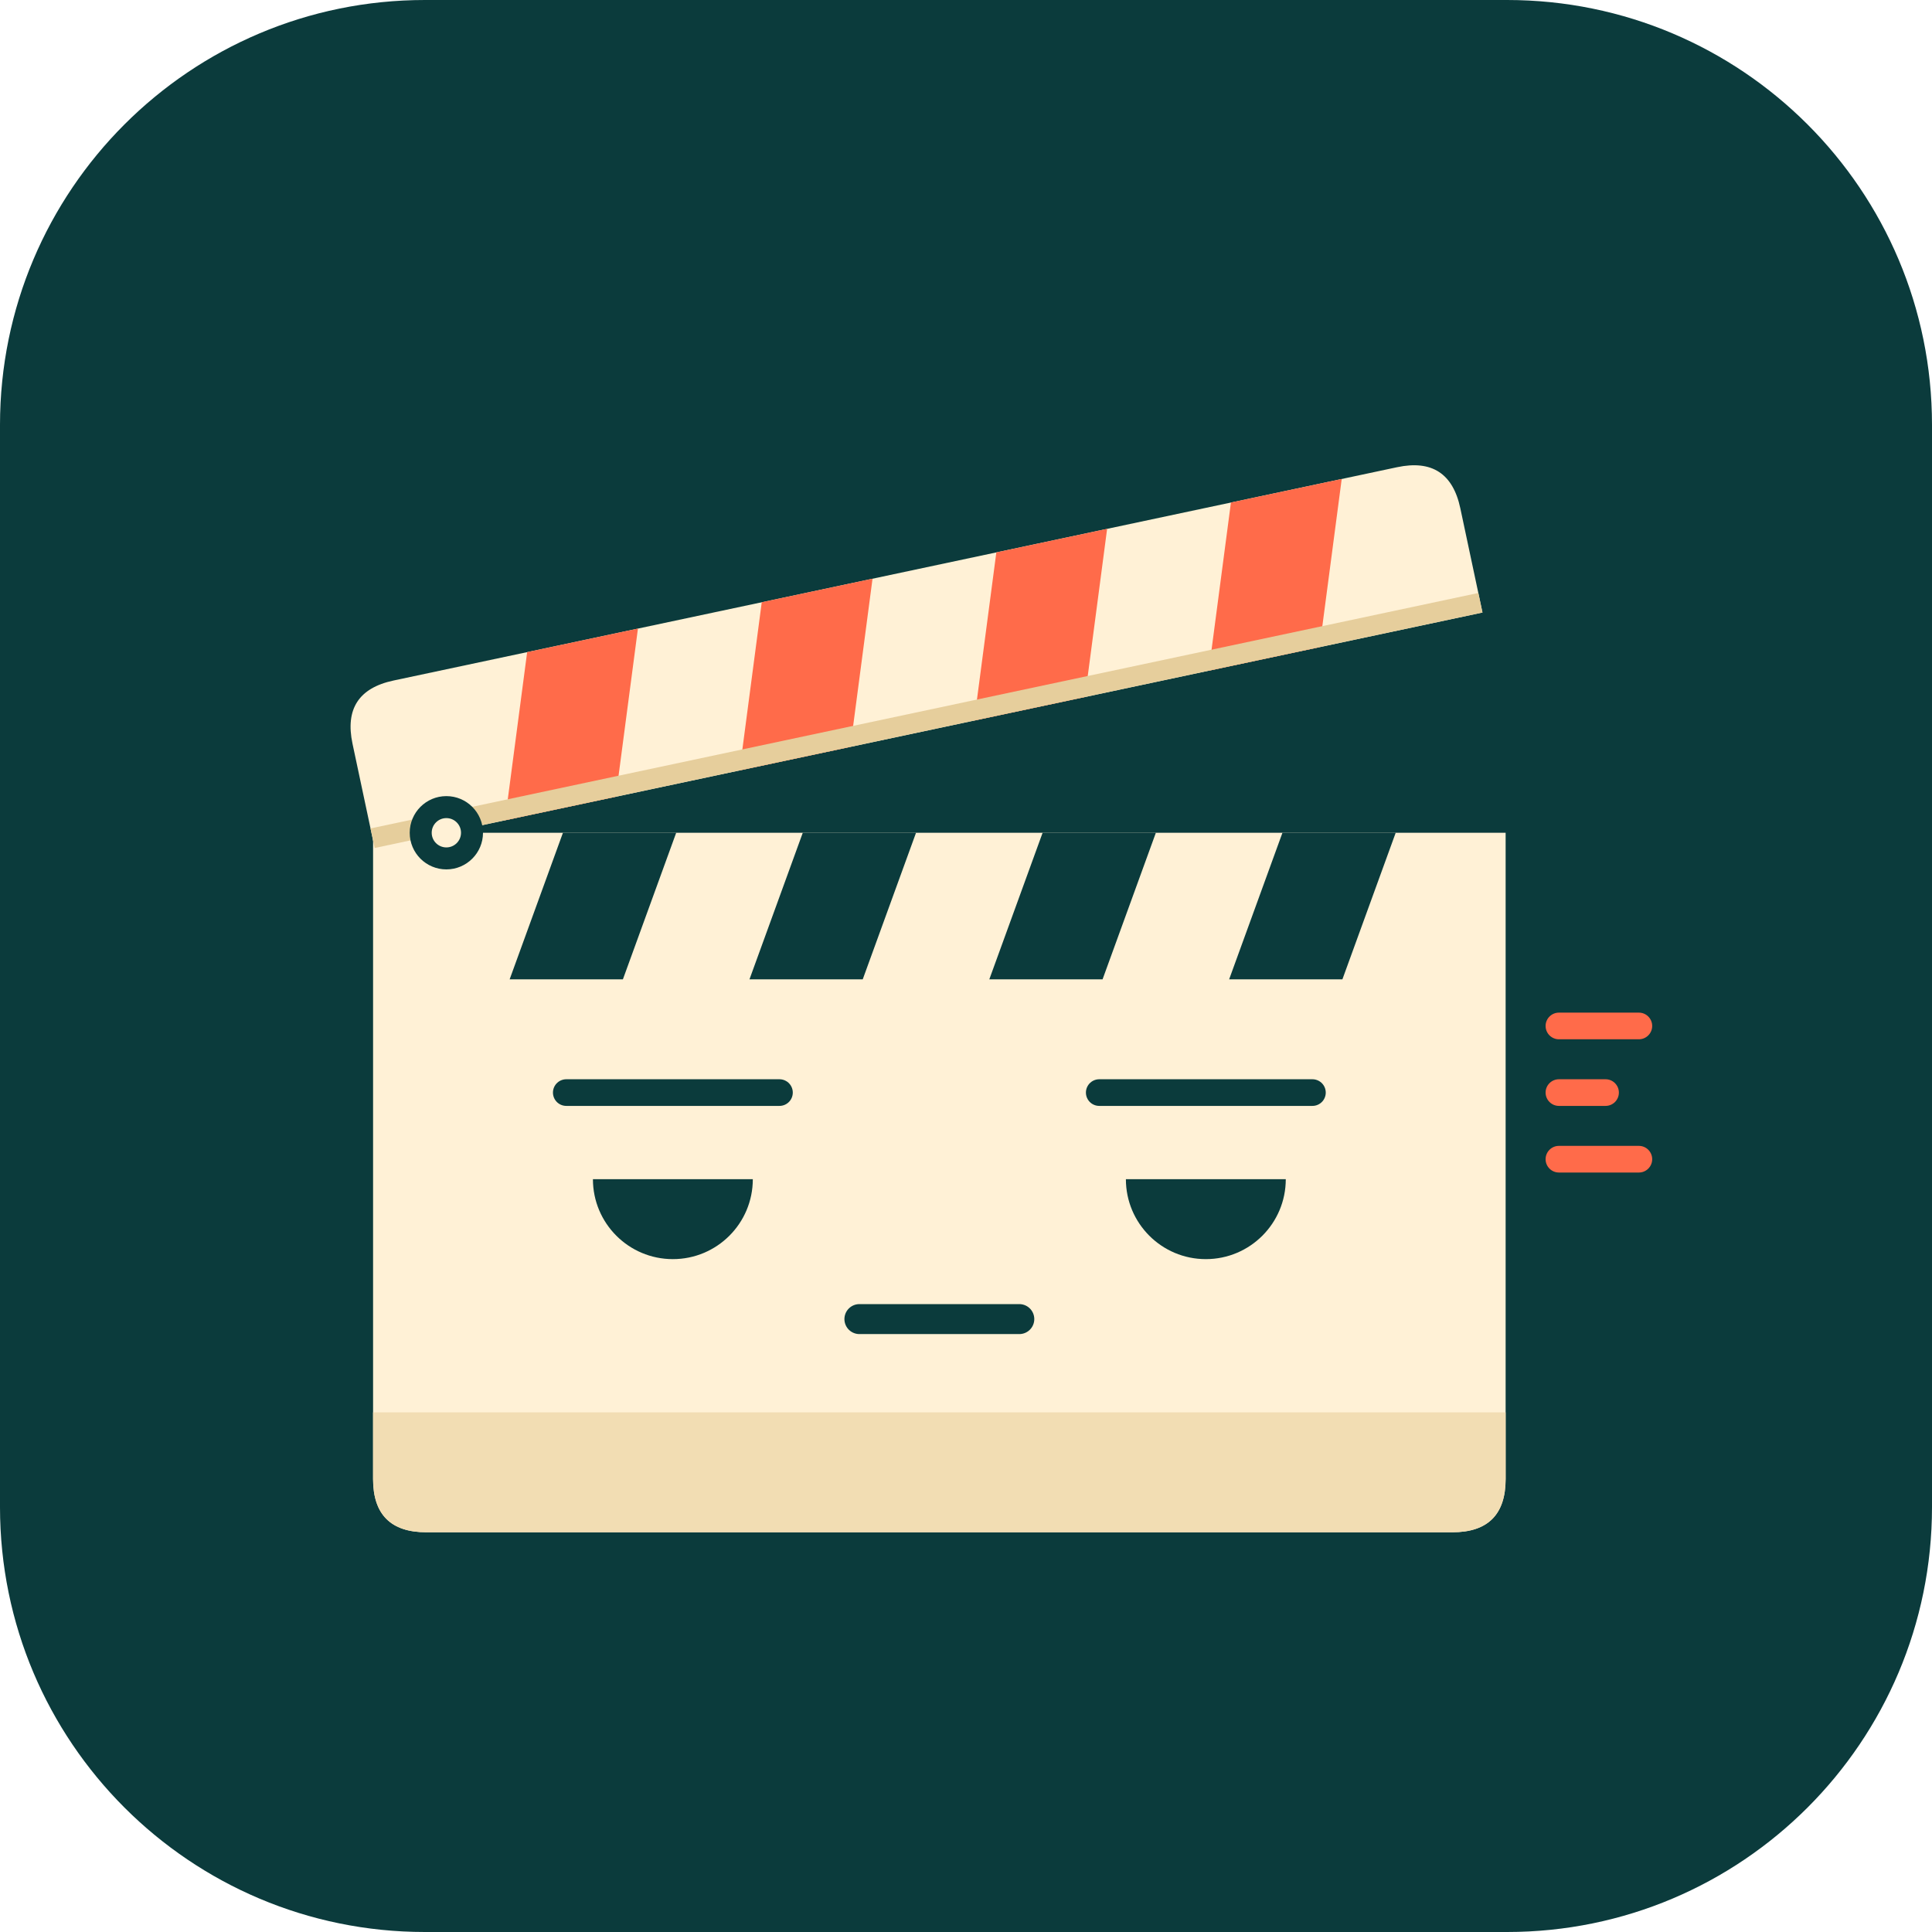
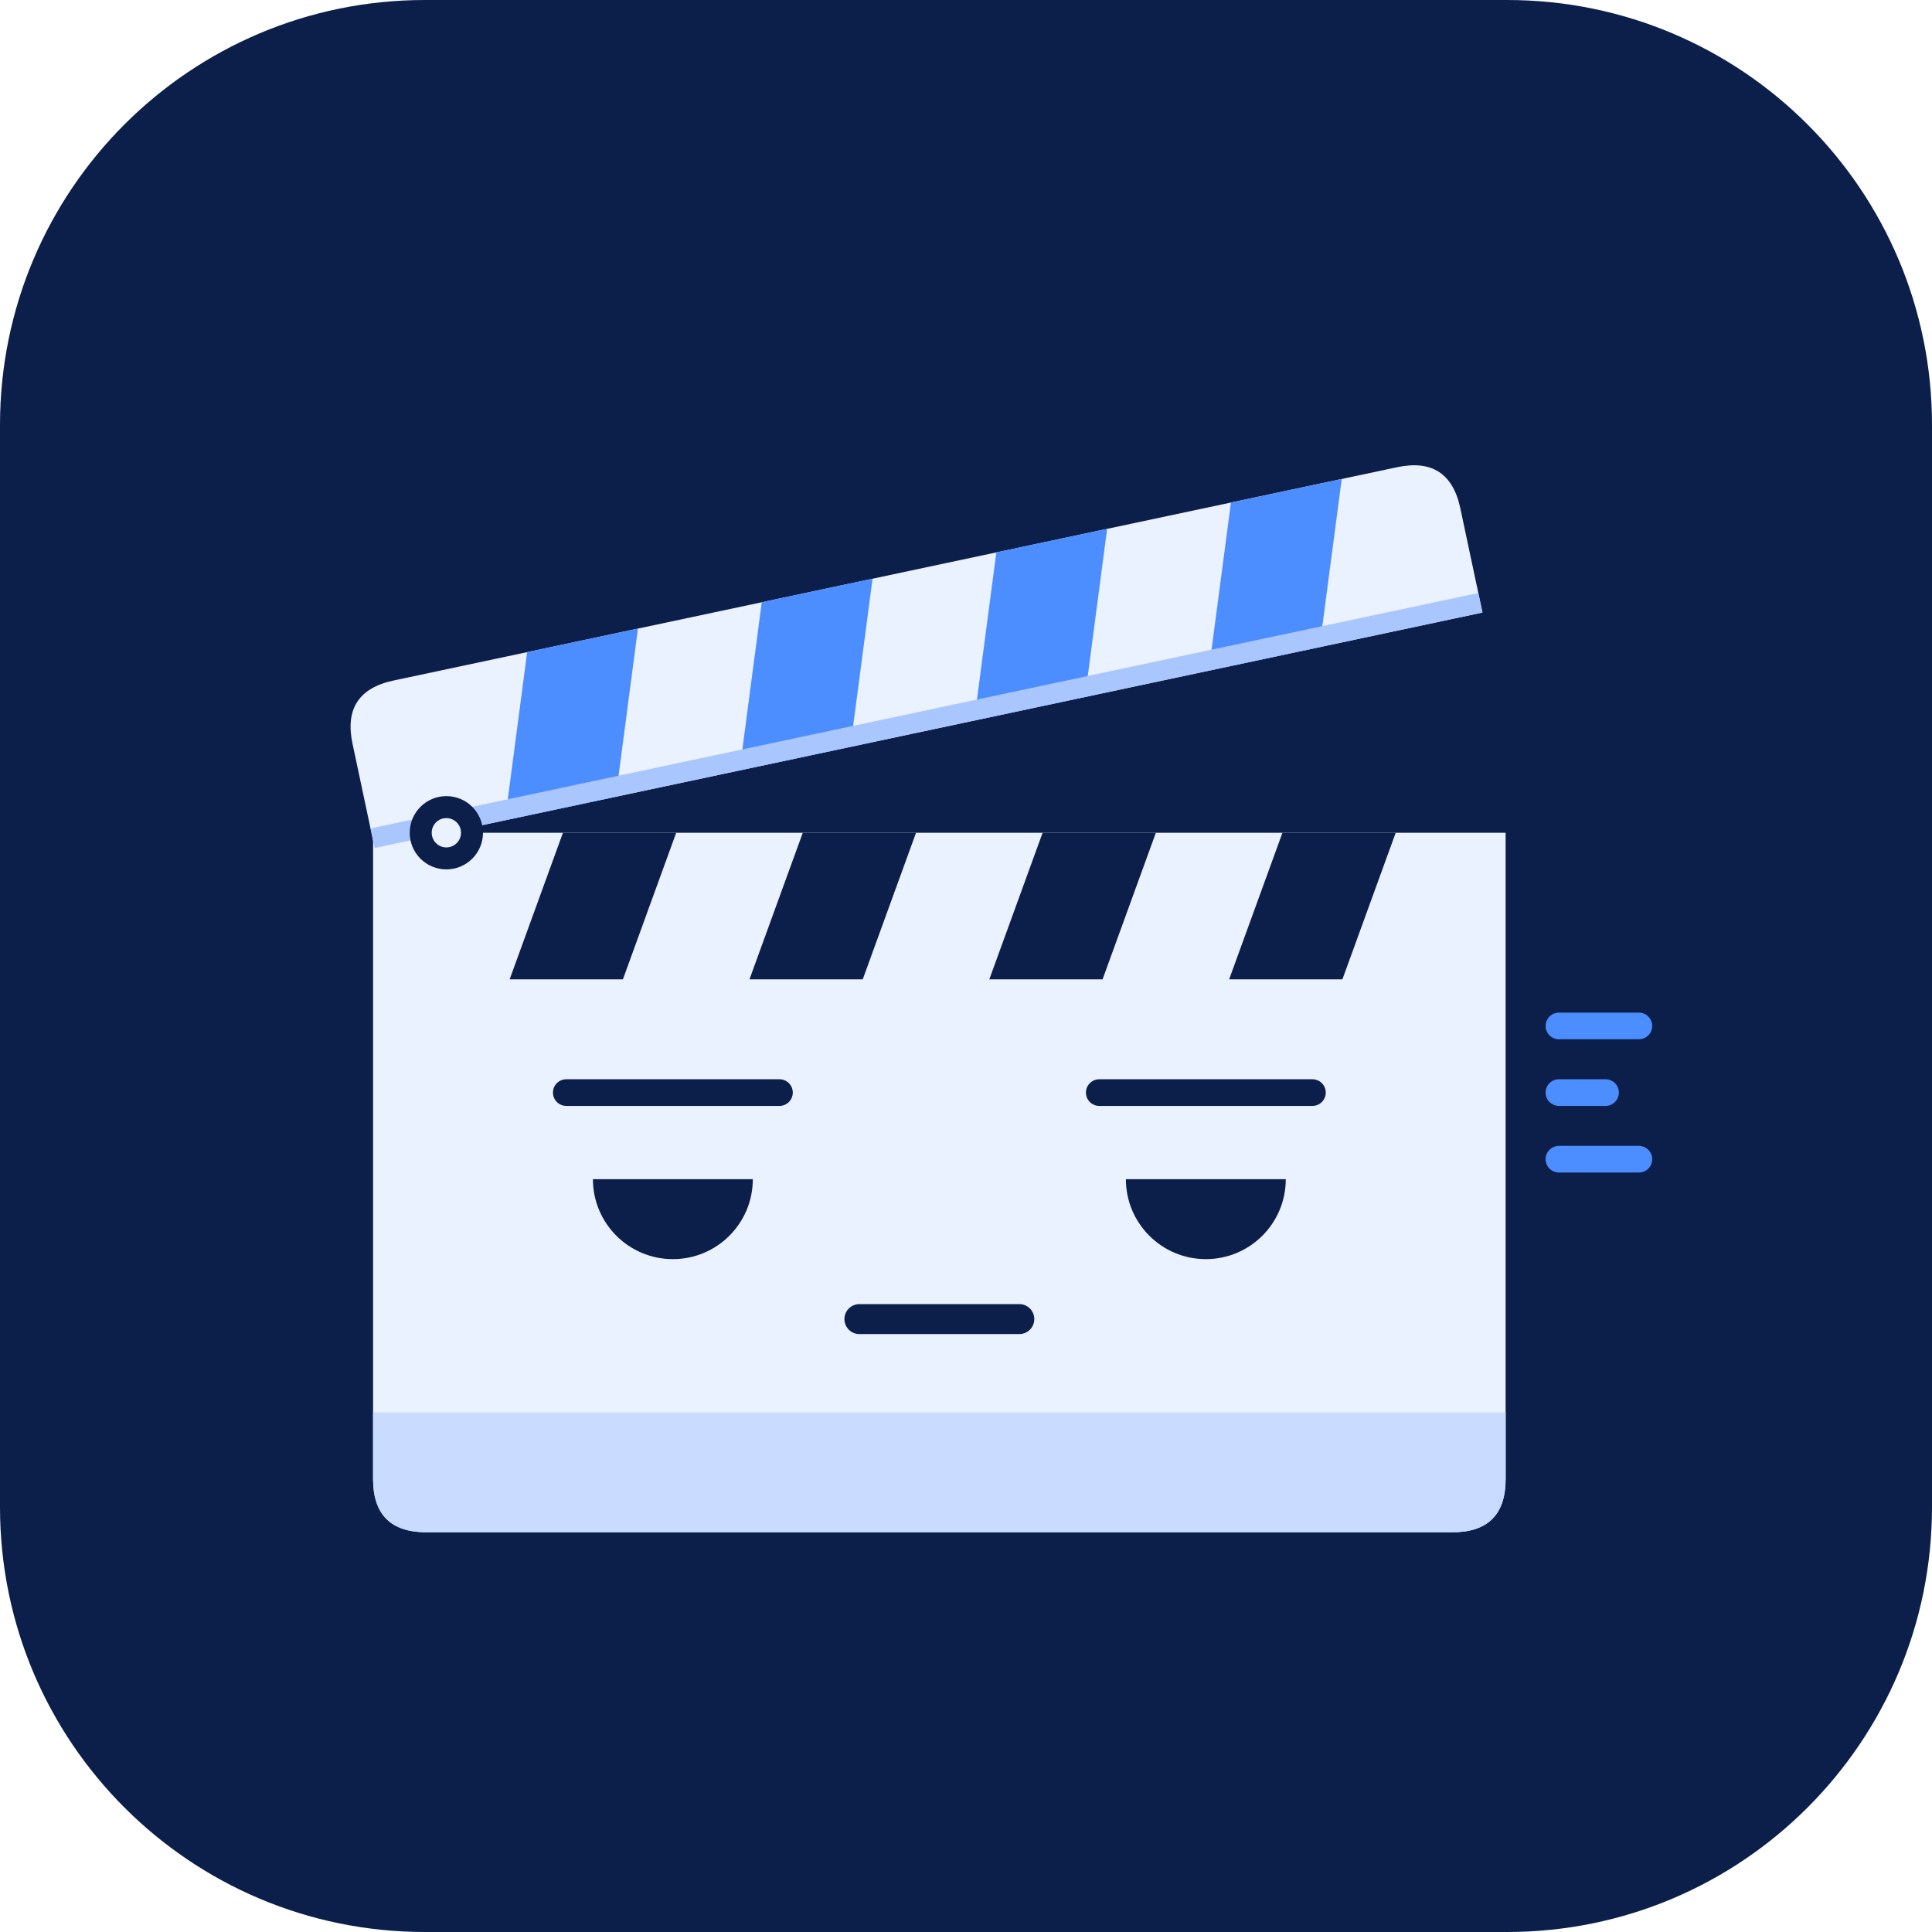
<svg xmlns="http://www.w3.org/2000/svg" width="512" height="512" viewBox="0 0 512 512">
  <defs>
    <clipPath id="cl">
      <path d="M105 85 V69 Q105 61 113 61 H267 Q275 61 275 69 V85 Z" />
    </clipPath>
    <clipPath id="bc">
      <path d="M105 85 H275 V182 Q275 190 267 190 H113 Q105 190 105 182 Z" />
    </clipPath>
  </defs>
-   <rect width="512" height="512" rx="112.6" fill="#0B3B3C" />
+   <rect width="512" height="512" rx="112.6" fill="#0B1F4A" />
  <svg x="51.2" y="97.1" width="409.6" height="317.8" viewBox="78 15 232 180">
-     <path d="M105 85 H275 V182 Q275 190 267 190 H113 Q105 190 105 182 Z" fill="#FFF1D6" />
+     <path d="M105 85 H275 V182 Q275 190 267 190 H113 Q105 190 105 182 Z" fill="#EAF1FF" />
    <g clip-path="url(#bc)">
-       <rect x="105" y="172" width="170" height="18" fill="#F2DDB3" />
+       <rect x="105" y="172" width="170" height="18" fill="#C9DBFF" />
    </g>
-     <polygon points="133.5,85 150.5,85 142.5,107 125.5,107" fill="#0B3B3C" />
-     <polygon points="169.5,85 186.5,85 178.5,107 161.5,107" fill="#0B3B3C" />
-     <polygon points="205.5,85 222.5,85 214.5,107 197.5,107" fill="#0B3B3C" />
-     <polygon points="241.5,85 258.5,85 250.5,107 233.5,107" fill="#0B3B3C" />
+     <polygon points="133.5,85 150.5,85 142.5,107 125.5,107" fill="#0B1F4A" />
+     <polygon points="169.5,85 186.5,85 178.5,107 161.5,107" fill="#0B1F4A" />
+     <polygon points="205.5,85 222.5,85 214.5,107 197.5,107" fill="#0B1F4A" />
+     <polygon points="241.5,85 258.5,85 250.5,107 233.5,107" fill="#0B1F4A" />
    <g transform="rotate(-12 116 85)">
-       <path d="M105 85 V69 Q105 61 113 61 H267 Q275 61 275 69 V85 Z" fill="#FFF1D6" />
+       <path d="M105 85 V69 Q105 61 113 61 H267 Q275 61 275 69 V85 Z" fill="#EAF1FF" />
      <g clip-path="url(#cl)">
-         <polygon points="133.5,61 150.5,61 142,85 125,85" fill="#FF6B4A" />
-         <polygon points="169.5,61 186.5,61 178,85 161,85" fill="#FF6B4A" />
-         <polygon points="205.5,61 222.5,61 214,85 197,85" fill="#FF6B4A" />
-         <polygon points="241.5,61 258.5,61 250,85 233,85" fill="#FF6B4A" />
-         <rect x="105" y="82" width="170" height="3" fill="#E6CE9C" />
+         <polygon points="133.5,61 150.5,61 142,85 125,85" fill="#4C8DFF" />
+         <polygon points="169.5,61 186.5,61 178,85 161,85" fill="#4C8DFF" />
+         <polygon points="205.5,61 222.5,61 214,85 197,85" fill="#4C8DFF" />
+         <polygon points="241.5,61 258.5,61 250,85 233,85" fill="#4C8DFF" />
+         <rect x="105" y="82" width="170" height="3" fill="#A9C6FF" />
      </g>
    </g>
-     <circle cx="116" cy="85" r="5.5" fill="#0B3B3C" />
-     <circle cx="116" cy="85" r="2.2" fill="#FFF1D6" />
-     <path d="M138 137 H162 A12 12 0 0 1 138 137 Z" fill="#0B3B3C" />
-     <path d="M218 137 H242 A12 12 0 0 1 218 137 Z" fill="#0B3B3C" />
-     <path d="M134 124 H166 M214 124 H246" fill="none" stroke="#0B3B3C" stroke-width="4" stroke-linecap="round" />
-     <path d="M178 158 H202" fill="none" stroke="#0B3B3C" stroke-width="4.5" stroke-linecap="round" />
-     <rect x="281" y="112" width="16" height="4" rx="2" fill="#FF6B4A" />
-     <rect x="281" y="122" width="11" height="4" rx="2" fill="#FF6B4A" />
-     <rect x="281" y="132" width="16" height="4" rx="2" fill="#FF6B4A" />
+     <circle cx="116" cy="85" r="5.5" fill="#0B1F4A" />
+     <circle cx="116" cy="85" r="2.2" fill="#EAF1FF" />
+     <path d="M138 137 H162 A12 12 0 0 1 138 137 Z" fill="#0B1F4A" />
+     <path d="M218 137 H242 A12 12 0 0 1 218 137 Z" fill="#0B1F4A" />
+     <path d="M134 124 H166 M214 124 H246" fill="none" stroke="#0B1F4A" stroke-width="4" stroke-linecap="round" />
+     <path d="M178 158 H202" fill="none" stroke="#0B1F4A" stroke-width="4.5" stroke-linecap="round" />
+     <rect x="281" y="112" width="16" height="4" rx="2" fill="#4C8DFF" />
+     <rect x="281" y="122" width="11" height="4" rx="2" fill="#4C8DFF" />
+     <rect x="281" y="132" width="16" height="4" rx="2" fill="#4C8DFF" />
  </svg>
</svg>
